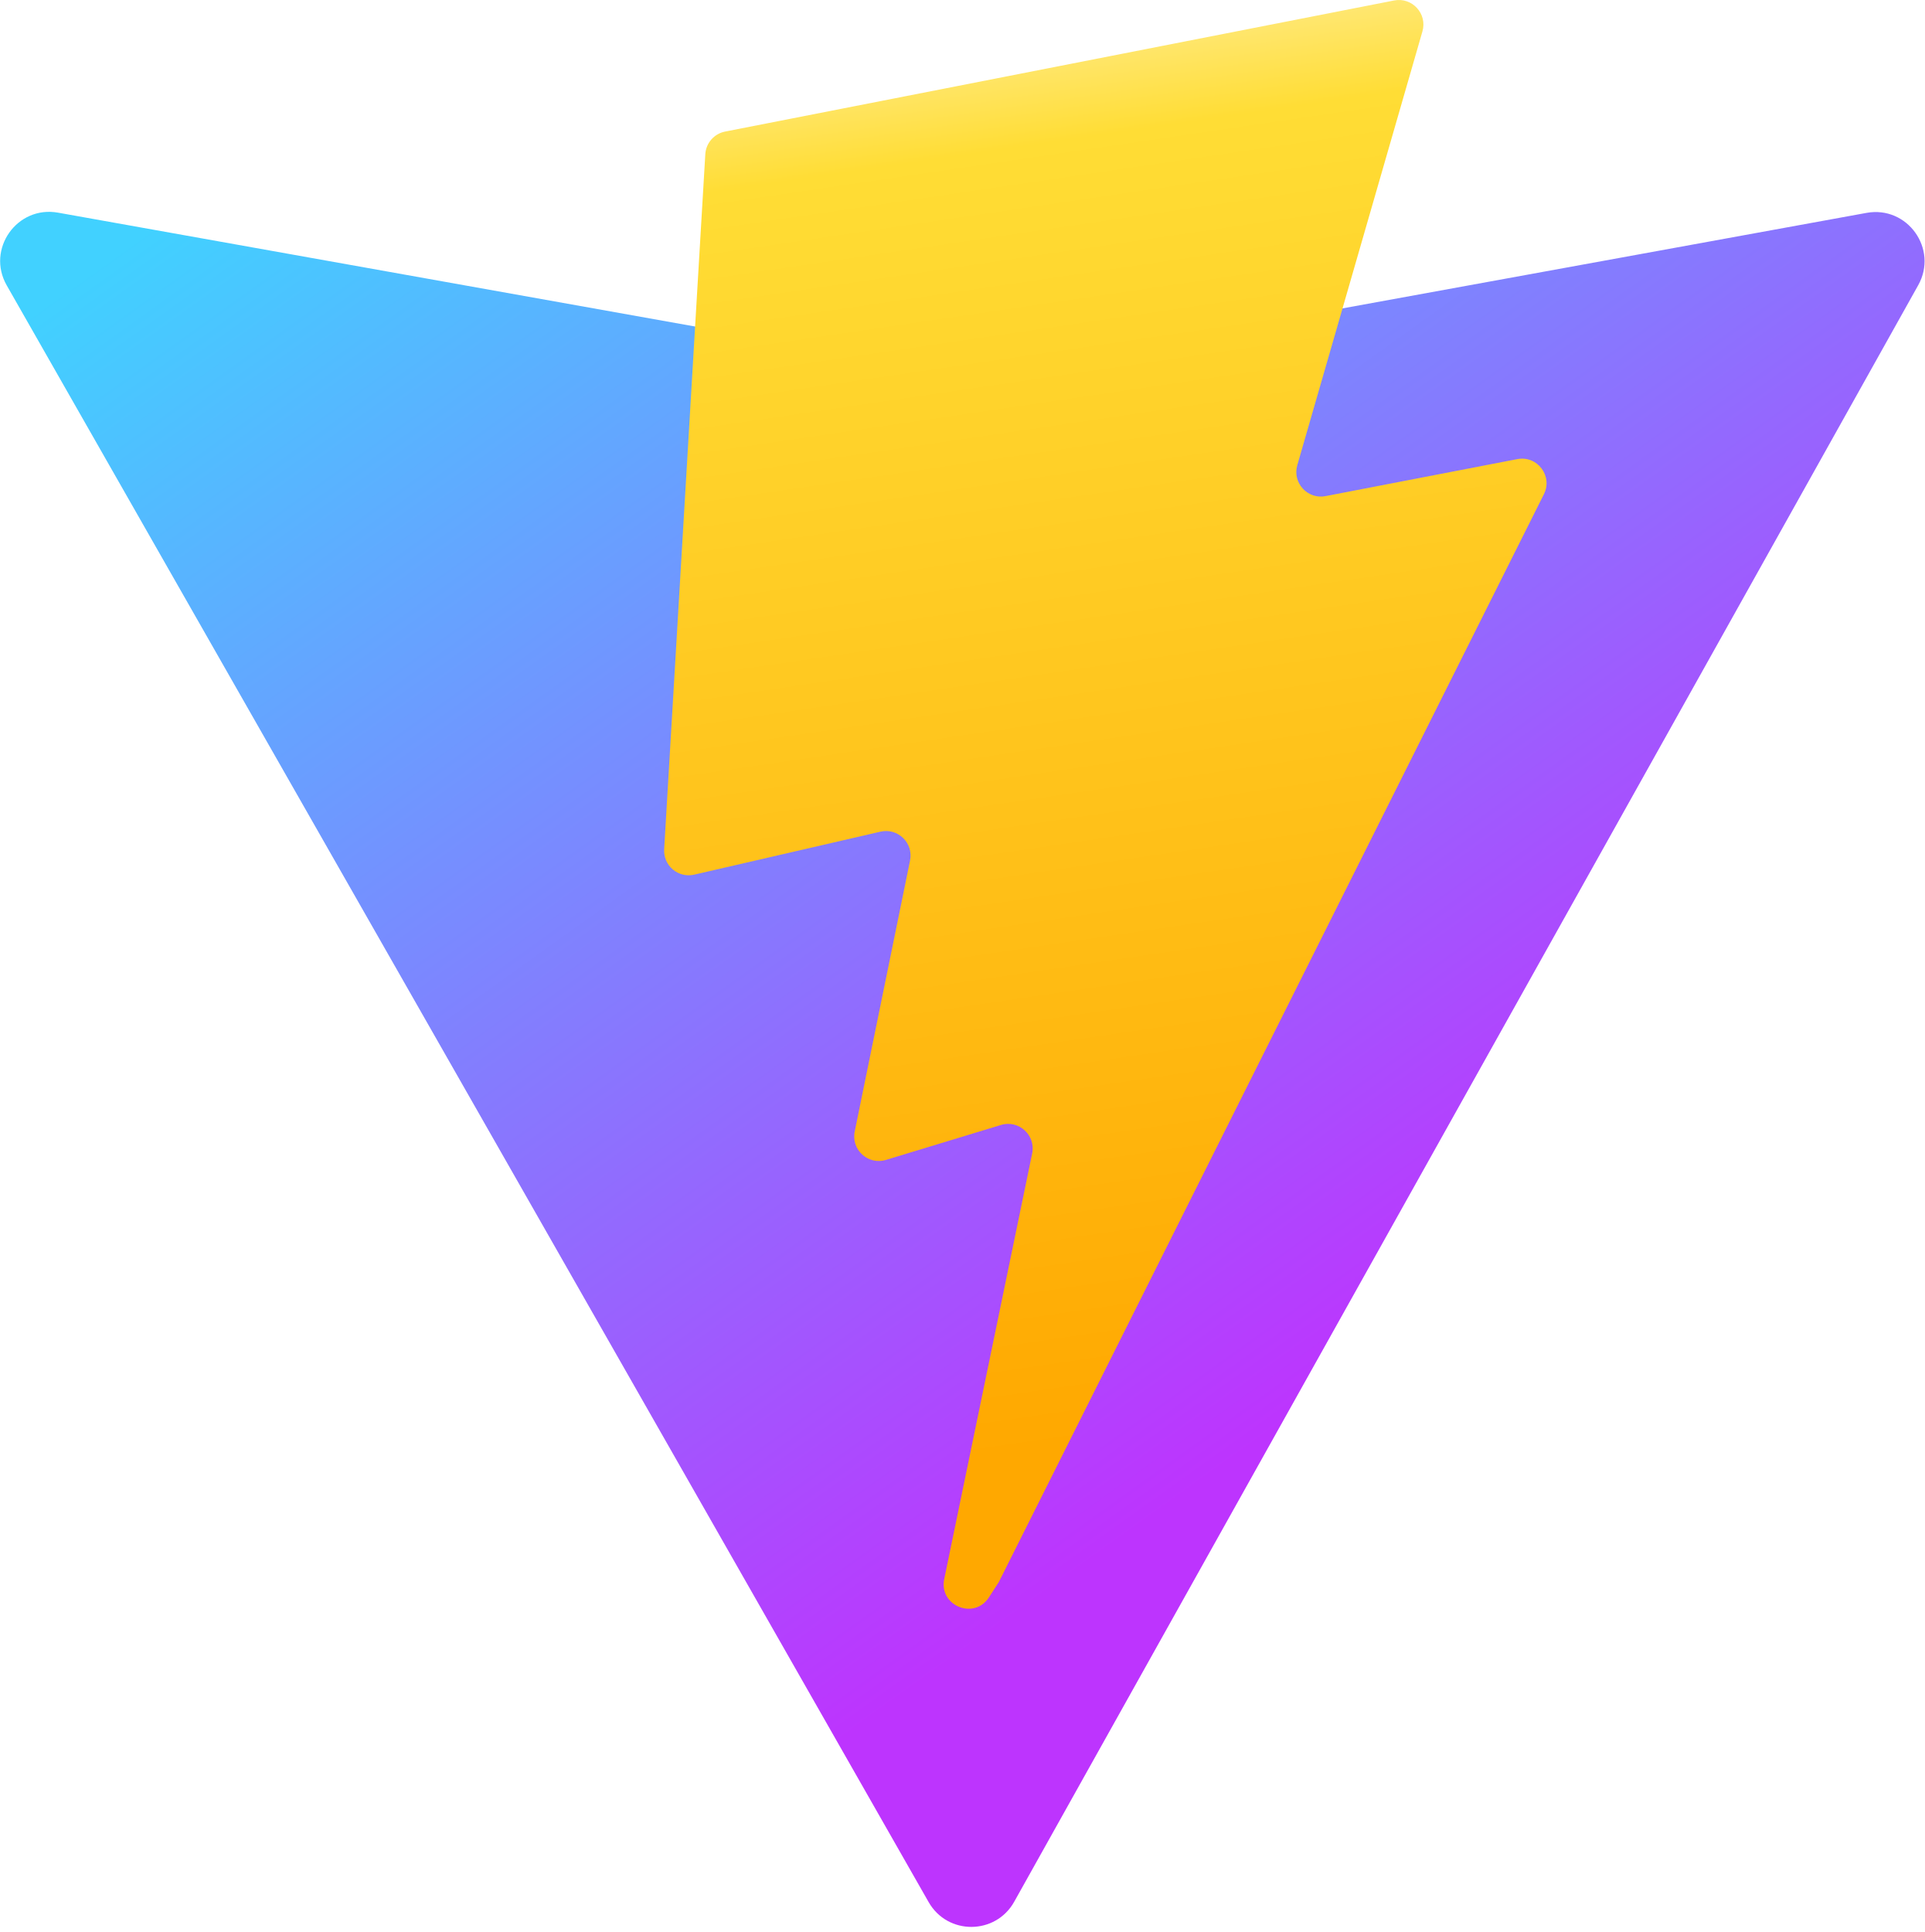
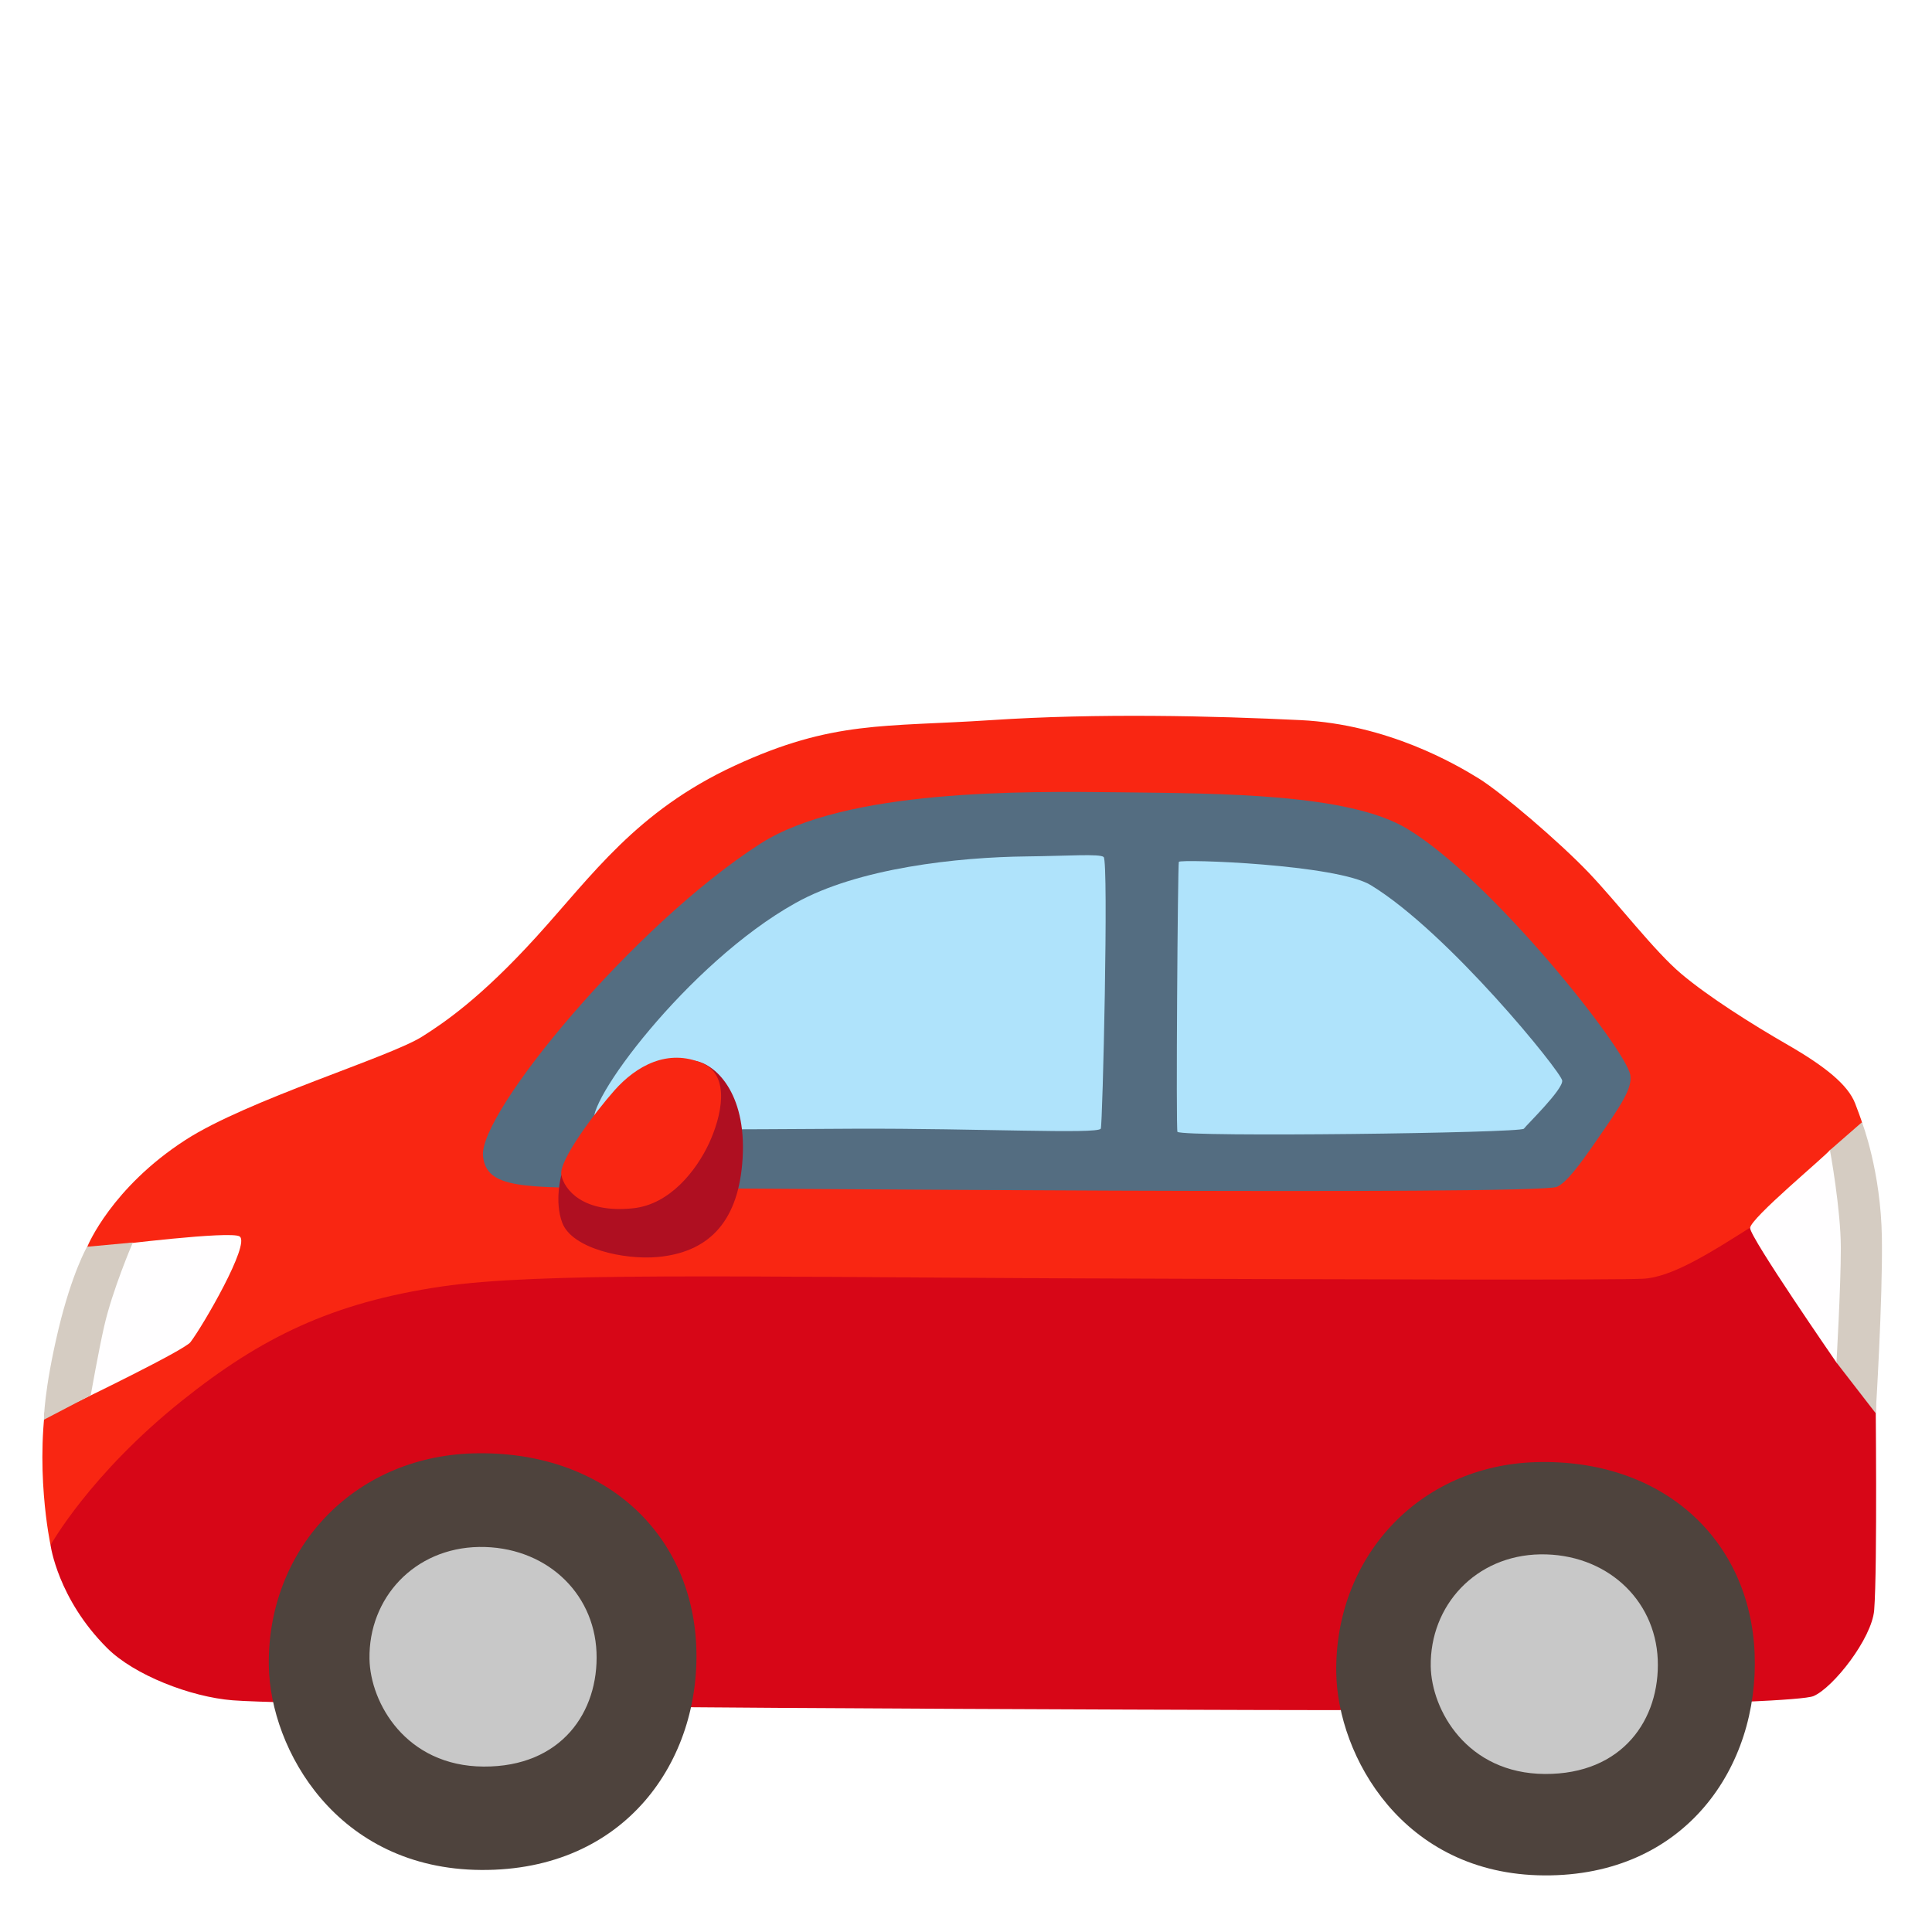
- <svg xmlns="http://www.w3.org/2000/svg" aria-hidden="true" role="img" class="iconify iconify--logos" width="31.88" height="32" preserveAspectRatio="xMidYMid meet" viewBox="0 0 256 257">
-   <defs>
-     <linearGradient id="IconifyId1813088fe1fbc01fb466" x1="-.828%" x2="57.636%" y1="7.652%" y2="78.411%">
-       <stop offset="0%" stop-color="#41D1FF" />
-       <stop offset="100%" stop-color="#BD34FE" />
-     </linearGradient>
-     <linearGradient id="IconifyId1813088fe1fbc01fb467" x1="43.376%" x2="50.316%" y1="2.242%" y2="89.03%">
-       <stop offset="0%" stop-color="#FFEA83" />
-       <stop offset="8.333%" stop-color="#FFDD35" />
-       <stop offset="100%" stop-color="#FFA800" />
-     </linearGradient>
-   </defs>
-   <path fill="url(#IconifyId1813088fe1fbc01fb466)" d="M255.153 37.938L134.897 252.976c-2.483 4.44-8.862 4.466-11.382.048L.875 37.958c-2.746-4.814 1.371-10.646 6.827-9.67l120.385 21.517a6.537 6.537 0 0 0 2.322-.004l117.867-21.483c5.438-.991 9.574 4.796 6.877 9.62Z" />
-   <path fill="url(#IconifyId1813088fe1fbc01fb467)" d="M185.432.063L96.44 17.501a3.268 3.268 0 0 0-2.634 3.014l-5.474 92.456a3.268 3.268 0 0 0 3.997 3.378l24.777-5.718c2.318-.535 4.413 1.507 3.936 3.838l-7.361 36.047c-.495 2.426 1.782 4.5 4.151 3.78l15.304-4.649c2.372-.72 4.652 1.36 4.15 3.788l-11.698 56.621c-.732 3.542 3.979 5.473 5.943 2.437l1.313-2.028l72.516-144.72c1.215-2.423-.88-5.186-3.54-4.672l-25.505 4.922c-2.396.462-4.435-1.77-3.759-4.114l16.646-57.705c.677-2.35-1.37-4.583-3.769-4.113Z" />
+ <svg xmlns="http://www.w3.org/2000/svg" version="1.1" id="Layer_2" x="0px" y="0px" viewBox="0 0 128 128" style="enable-background:new 0 0 128 128;" xml:space="preserve">
+   <path style="fill:#F92612;" d="M20.85,97c-0.41,0.14-17.5,5.37-17.5,5.37s-1.15-5.31-0.1-10.71c1.11-5.72,2.56-9.12,2.56-9.12  s1.58-3.85,6.47-7.01c4.11-2.66,13.53-5.48,15.7-6.86c1.44-0.91,3.87-2.55,7.56-6.61s6.61-8.31,13.13-11.33s9.92-2.55,17-3.02  c7.08-0.47,14.73-0.28,20.5,0s10.29,2.93,11.81,3.87c1.51,0.94,5.29,4.16,7.27,6.23c1.98,2.08,4.34,5.19,6.14,6.71  c1.79,1.51,4.63,3.31,7.08,4.72c2.46,1.42,3.97,2.64,4.44,3.87c0.47,1.23,0.46,1.29,0.46,1.29l-1.69,17.5L20.85,97z" />
+   <path style="fill:#D70617;" d="M3.35,102.37c0,0,2.59-4.68,8.72-9.58c5.22-4.17,9.92-6.49,17.22-7.56  c6.43-0.94,19.32-0.64,40.81-0.54c21.49,0.09,36.78,0.12,38.74,0.03c1.96-0.09,4.56-1.77,7.65-3.73c3.08-1.96,4.31,0.92,4.31,0.92  l3.46,10.18c0,0,0.13,11.74-0.09,14.58c-0.15,1.88-2.71,5.14-4.02,5.7s-24.95,0.93-31.95,0.93c-7.01,0-66.76-0.18-72.78-0.65  c-2.8-0.22-6.54-1.68-8.32-3.46C3.82,105.92,3.35,102.37,3.35,102.37z" />
+   <path style="fill:#FFFEFF;" d="M7.32,82.52c0,0,7.99-1,8.56-0.6c0.71,0.5-2.43,5.91-3.26,7c-0.41,0.54-7.45,3.94-7.45,3.94  l0.02-4.89L7.32,82.52z" />
+   <path style="fill:#D5CCC2;" d="M2.91,94.06l3.1-1.62c0,0,0.55-3.09,0.89-4.56c0.55-2.43,1.9-5.56,1.9-5.56l-3.03,0.28  c0,0-0.99,1.69-1.9,5.48C2.9,92.17,2.91,94.06,2.91,94.06z" />
+   <path style="fill:#546D81;" d="M32,76.59c0.22,2.16,2.61,2.11,9.44,2.11c5.45,0,60.4,0.51,61.71-0.07c0.64-0.28,1.52-1.47,2.61-3.05  c1.64-2.36,2.4-3.48,2.25-4.36c-0.29-1.72-9.22-12.99-14.81-16.33c-3.87-2.31-12.2-2.32-19.09-2.4c-6.24-0.07-18.08-0.22-23.74,3.41  C41.94,61.31,31.71,73.76,32,76.59z" />
+   <path style="fill:#AFE3FB;" d="M39.41,74.42c0.44,0.55,9.13,0.39,17.21,0.36c8.27-0.03,16.05,0.37,16.31,0  c0.12-0.17,0.53-17.69,0.19-18c-0.25-0.23-2.39-0.07-5.11-0.04c-4.54,0.05-11.15,0.76-15.31,3.09  C45.55,63.82,38.54,73.33,39.41,74.42z" />
+   <path style="fill:#AFE3FB;" d="M78.1,57.1c-0.07,0.13-0.2,17.82-0.09,17.89c0.58,0.36,22.73,0.08,22.95-0.21s2.61-2.61,2.54-3.19  s-7.54-9.81-12.67-12.94C88.58,57.26,78.22,56.9,78.1,57.1z" />
+   <path style="fill:#AF0F21;" d="M37.25,81.01c0.65,1.72,4.1,2.47,6.32,2.27c3.28-0.3,5.25-2.21,5.6-6.14  c0.41-4.51-1.65-6.58-3.08-6.85c-1.52-0.29-8.9,7.56-8.9,7.56S36.71,79.58,37.25,81.01z" />
+   <path style="fill:#F92612;" d="M41.96,80.05c2.43-0.26,4.17-2.5,5.01-4.29c0.83-1.79,1.45-4.49-0.42-5.31  c-2.32-1.01-4.41,0.18-5.84,1.79c-1.26,1.42-3.7,4.65-3.52,5.6C37.37,78.8,38.62,80.41,41.96,80.05z" />
+   <path style="fill:#4E433D;" d="M17.81,110.37c0.09,5.52,4.49,13.46,14.07,13.52s14.55-7.28,14.25-14.8  c-0.31-7.64-6.25-13.04-14.8-12.8C23.33,96.53,17.69,102.73,17.81,110.37z" />
+   <path style="fill:#C8C8C8;" d="M24.48,109.91c0.05,2.91,2.41,7.1,7.56,7.13c5.15,0.03,7.64-3.62,7.48-7.58  c-0.17-4.03-3.46-7.03-7.78-6.97C27.44,102.56,24.41,105.88,24.48,109.91z" />
+   <path style="fill:#4E433D;" d="M88.53,110.83c0.09,5.48,4.39,13.36,13.77,13.42s14.24-7.22,13.95-14.68  c-0.3-7.59-6.11-12.94-14.48-12.7C93.94,97.1,88.41,103.25,88.53,110.83z" />
+   <path style="fill:#C8C8C8;" d="M94.79,110.4c0.05,2.91,2.41,7.1,7.56,7.13s7.64-3.62,7.48-7.58c-0.17-4.03-3.46-7.03-7.78-6.97  C97.76,103.05,94.73,106.37,94.79,110.4z" />
+   <path style="fill:#FFFEFF;" d="M121.26,76.17c-0.29,0.41-5.31,4.55-5.31,5.19s5.72,8.91,5.72,8.91l1.34,0.81  c0,0,0.64-10.48,0.64-10.71C123.65,80.16,121.26,76.17,121.26,76.17z" />
+   <path style="fill:#D5CCC2;" d="M124.27,93.63c0,0,0.47-7.53,0.41-11.6c-0.06-4.43-1.32-7.68-1.32-7.68l-2.12,1.85  c0,0,0.72,3.92,0.72,6.49s-0.29,7.58-0.29,7.58L124.27,93.63z" />
</svg>
